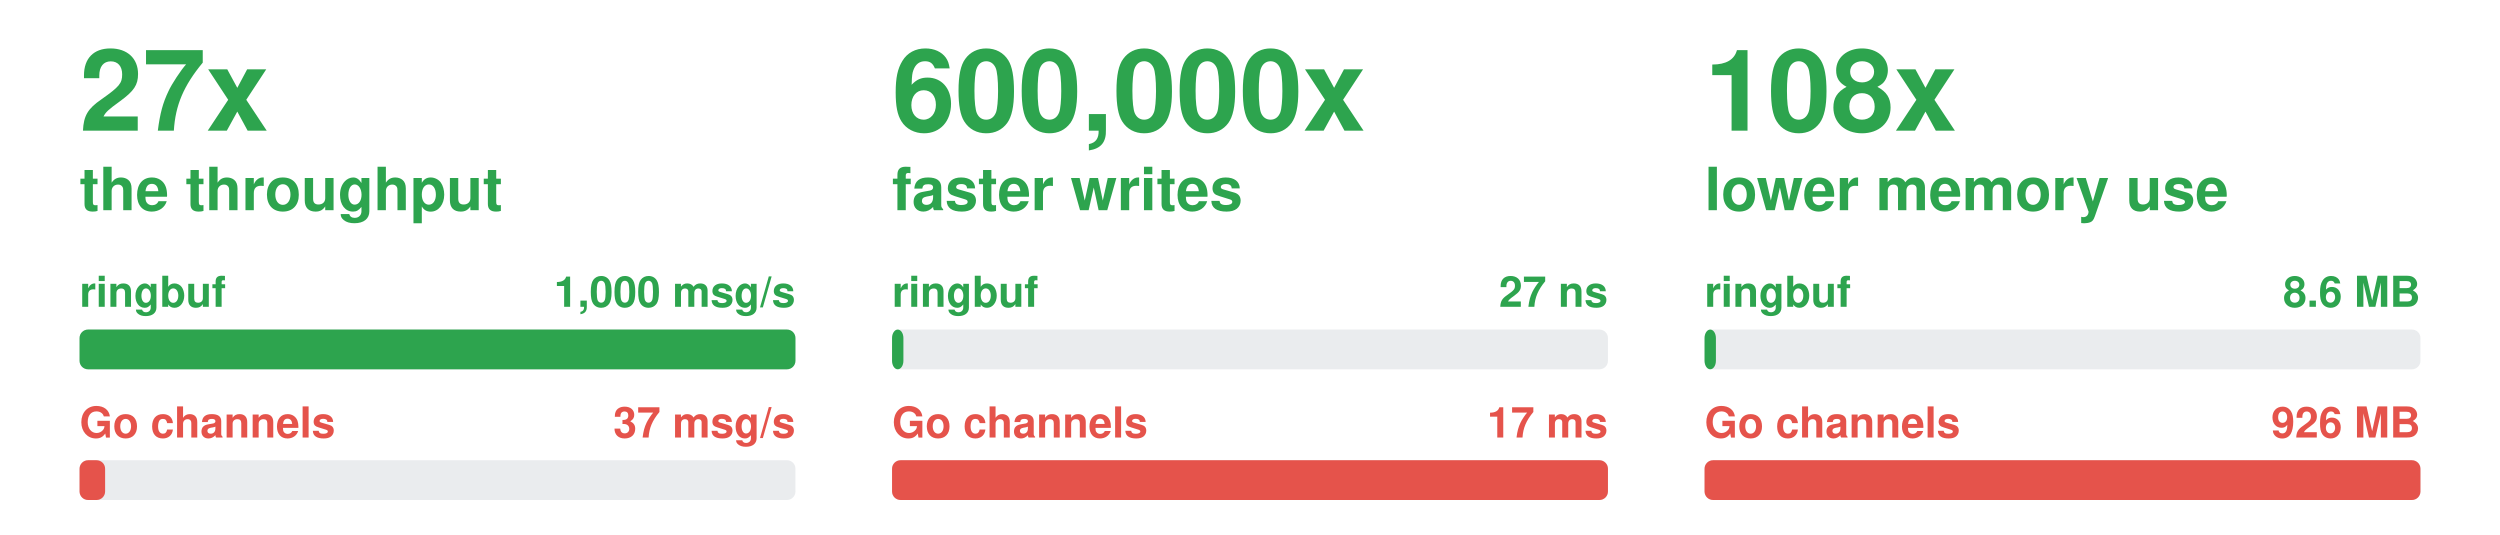
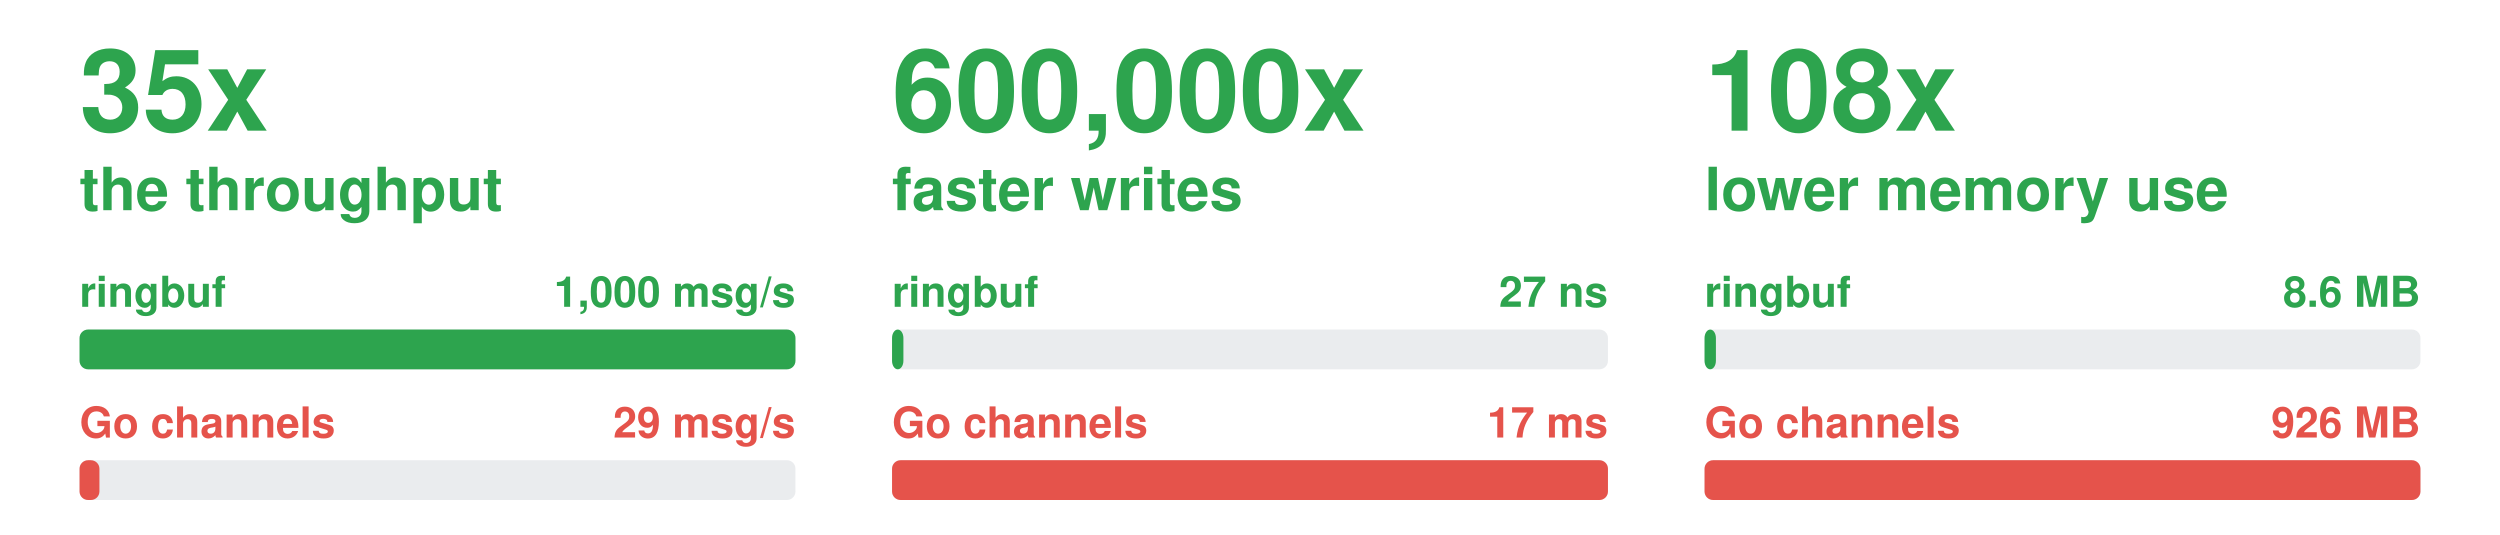
- <svg xmlns="http://www.w3.org/2000/svg" viewBox="0 0 880 188" width="880" height="188" font-family="-apple-system,BlinkMacSystemFont,Segoe UI,Helvetica,Arial,sans-serif" role="img" aria-label="ringbuf against Go channels at 100,000 subscribers: 27 times the throughput, 600,000 times faster writes, 108 times lower memory use.">
-   <text x="28" y="46" font-size="40" font-weight="700" fill="#2da44e">27x</text>
+ <svg xmlns="http://www.w3.org/2000/svg" viewBox="0 0 880 188" width="880" height="188" font-family="-apple-system,BlinkMacSystemFont,Segoe UI,Helvetica,Arial,sans-serif" role="img" aria-label="ringbuf against Go channels at 100,000 subscribers: 35 times the throughput, 600,000 times faster writes, 108 times lower memory use.">
+   <text x="28" y="46" font-size="40" font-weight="700" fill="#2da44e">35x</text>
  <text x="28" y="74" font-size="21" font-weight="600" fill="#2da44e">the throughput</text>
  <text x="28" y="108" font-size="15" font-weight="600" fill="#2da44e">ringbuf</text>
  <text x="280" y="108" font-size="15" text-anchor="end" font-weight="600" fill="#2da44e">1,000 msg/s</text>
  <rect x="28" y="116" width="252" height="14" rx="3" fill="#768390" fill-opacity="0.15" />
  <rect x="28" y="116" width="252" height="14" rx="3" fill="#2da44e" />
  <text x="28" y="154" font-size="15" font-weight="600" fill="#e5534b">Go channels</text>
-   <text x="280" y="154" font-size="15" text-anchor="end" font-weight="600" fill="#e5534b">37 msg/s</text>
+   <text x="280" y="154" font-size="15" text-anchor="end" font-weight="600" fill="#e5534b">29 msg/s</text>
  <rect x="28" y="162" width="252" height="14" rx="3" fill="#768390" fill-opacity="0.15" />
-   <rect x="28" y="162" width="9" height="14" rx="3" fill="#e5534b" />
+   <rect x="28" y="162" width="7" height="14" rx="3" fill="#e5534b" />
  <text x="314" y="46" font-size="40" font-weight="700" fill="#2da44e">600,000x</text>
  <text x="314" y="74" font-size="21" font-weight="600" fill="#2da44e">faster writes</text>
  <text x="314" y="108" font-size="15" font-weight="600" fill="#2da44e">ringbuf</text>
  <text x="566" y="108" font-size="15" text-anchor="end" font-weight="600" fill="#2da44e">27 ns</text>
  <rect x="314" y="116" width="252" height="14" rx="3" fill="#768390" fill-opacity="0.15" />
  <rect x="314" y="116" width="4" height="14" rx="3" fill="#2da44e" />
  <text x="314" y="154" font-size="15" font-weight="600" fill="#e5534b">Go channels</text>
  <text x="566" y="154" font-size="15" text-anchor="end" font-weight="600" fill="#e5534b">17 ms</text>
  <rect x="314" y="162" width="252" height="14" rx="3" fill="#768390" fill-opacity="0.15" />
  <rect x="314" y="162" width="252" height="14" rx="3" fill="#e5534b" />
  <text x="600" y="46" font-size="40" font-weight="700" fill="#2da44e">108x</text>
  <text x="600" y="74" font-size="21" font-weight="600" fill="#2da44e">lower memory use</text>
  <text x="600" y="108" font-size="15" font-weight="600" fill="#2da44e">ringbuf</text>
  <text x="852" y="108" font-size="15" text-anchor="end" font-weight="600" fill="#2da44e">8.6 MB</text>
  <rect x="600" y="116" width="252" height="14" rx="3" fill="#768390" fill-opacity="0.15" />
  <rect x="600" y="116" width="4" height="14" rx="3" fill="#2da44e" />
  <text x="600" y="154" font-size="15" font-weight="600" fill="#e5534b">Go channels</text>
  <text x="852" y="154" font-size="15" text-anchor="end" font-weight="600" fill="#e5534b">926 MB</text>
  <rect x="600" y="162" width="252" height="14" rx="3" fill="#768390" fill-opacity="0.15" />
  <rect x="600" y="162" width="252" height="14" rx="3" fill="#e5534b" />
</svg>
